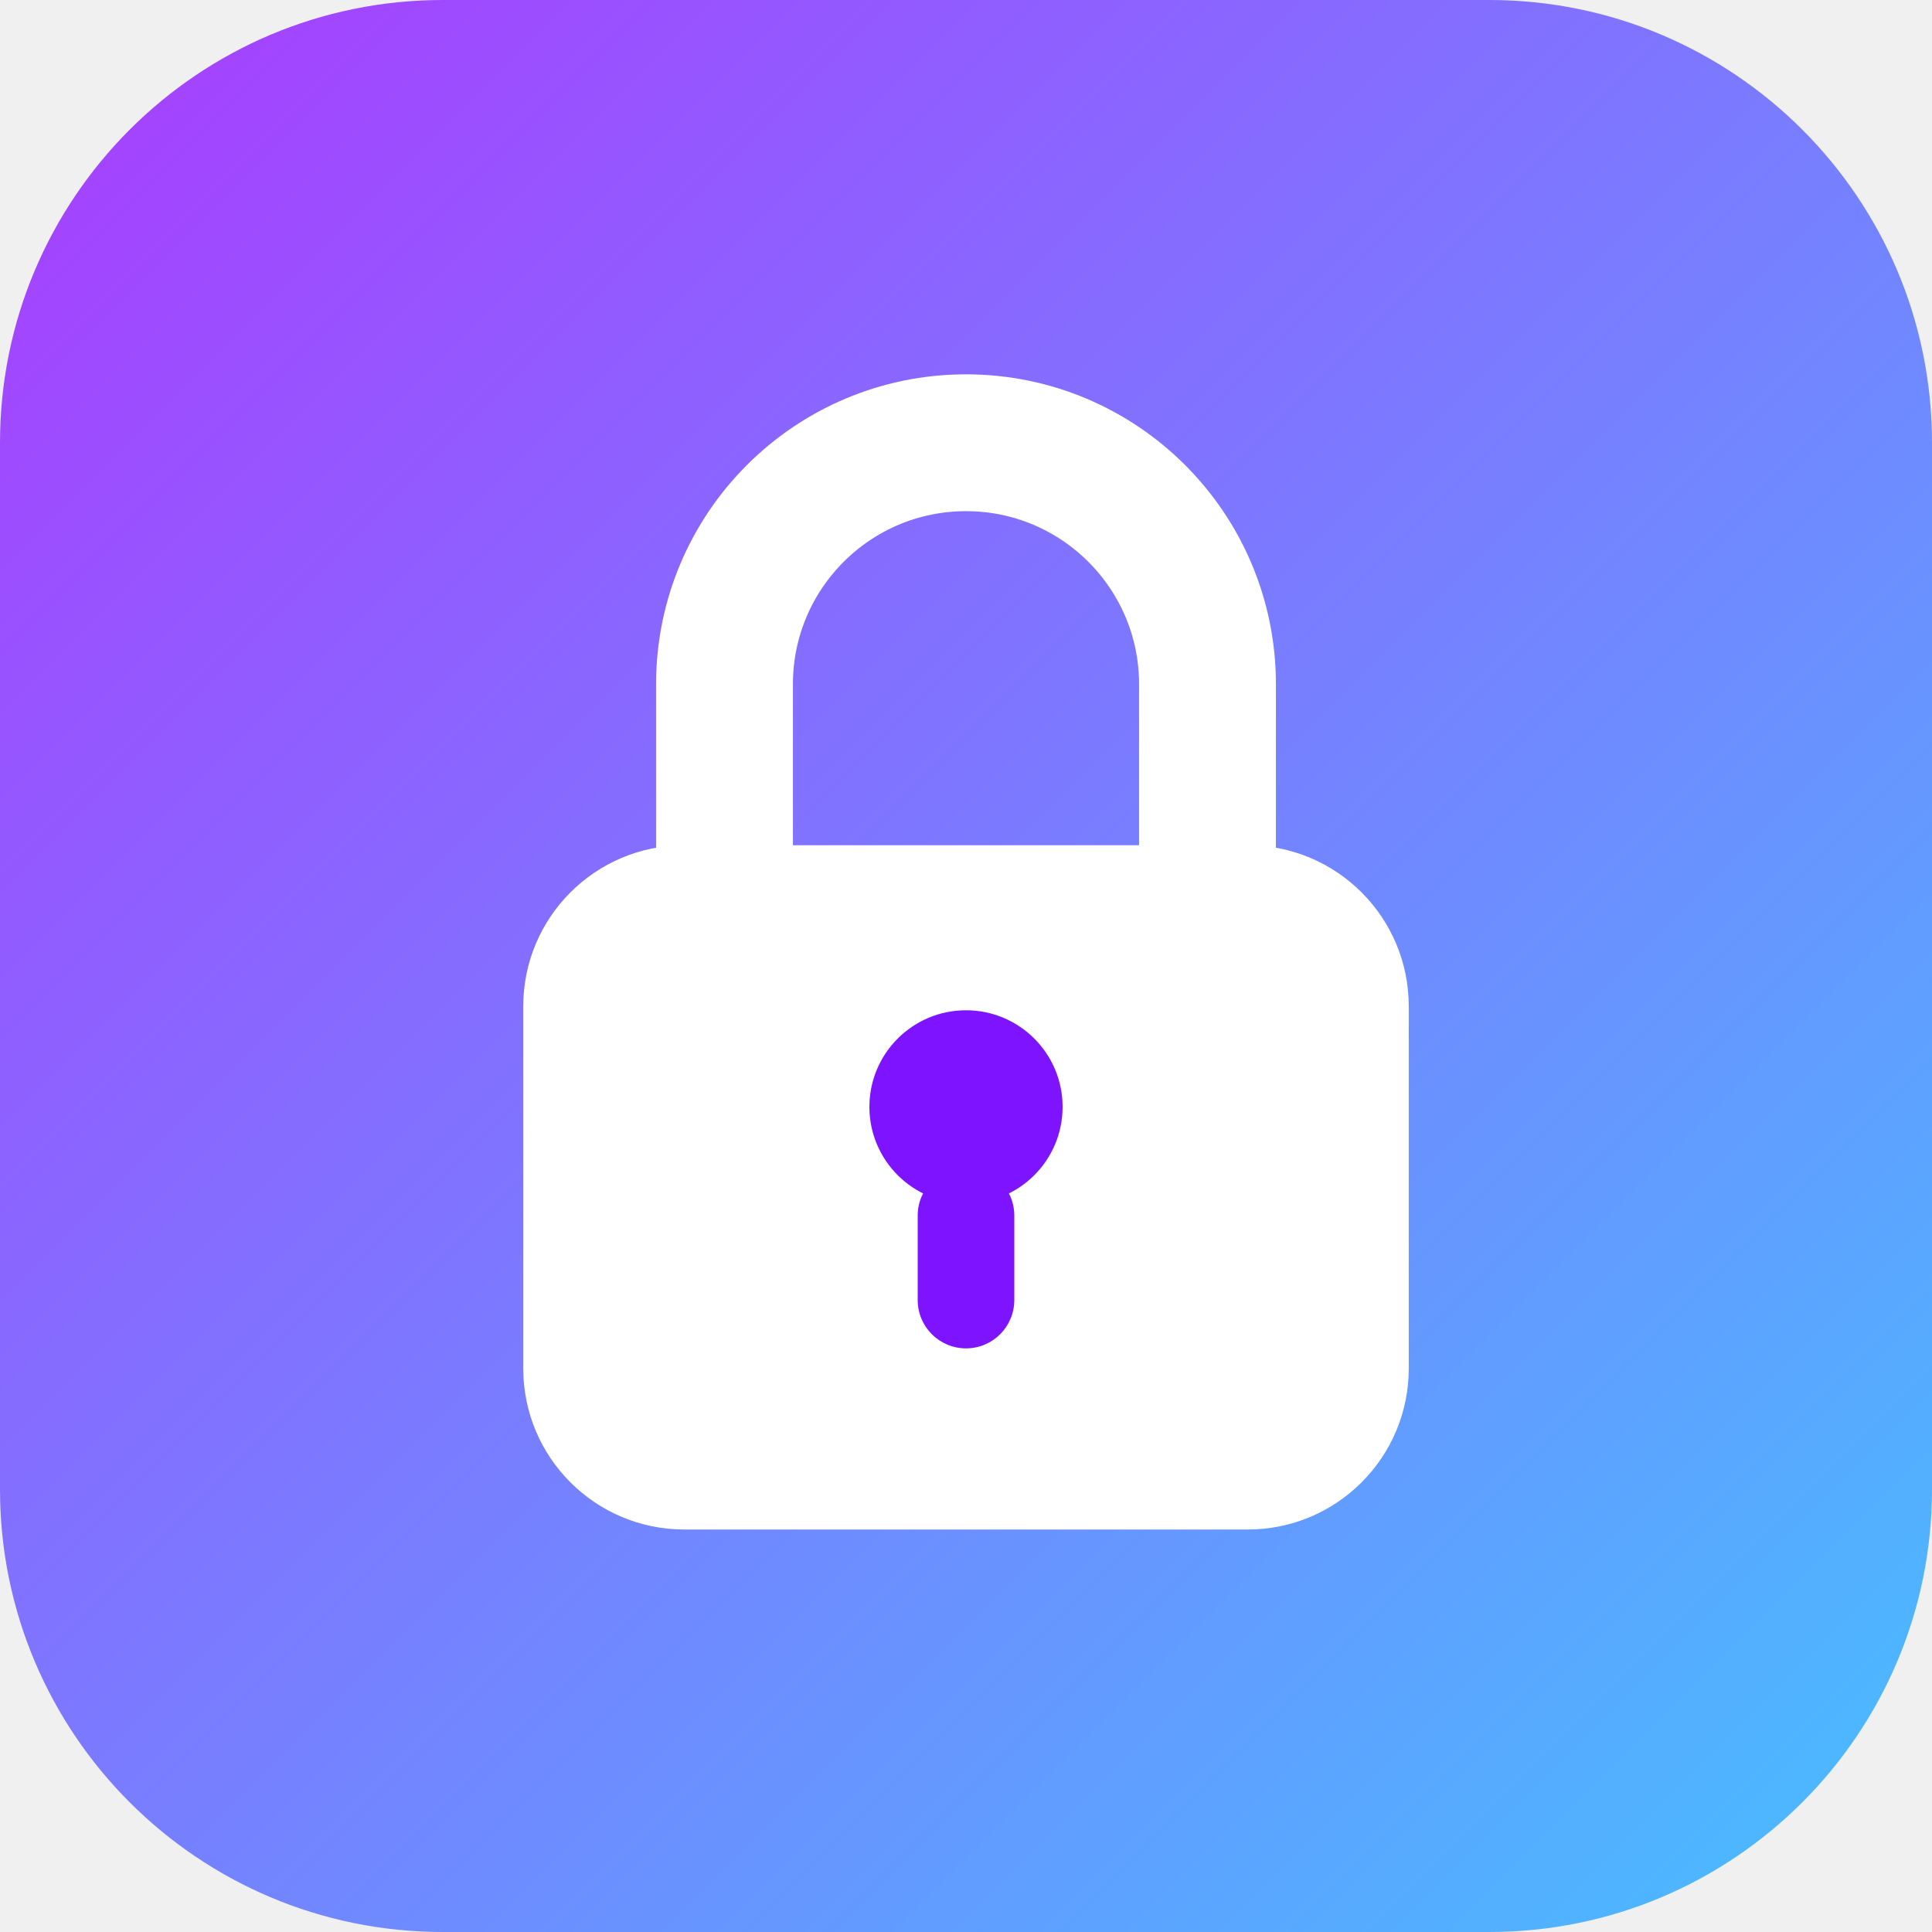
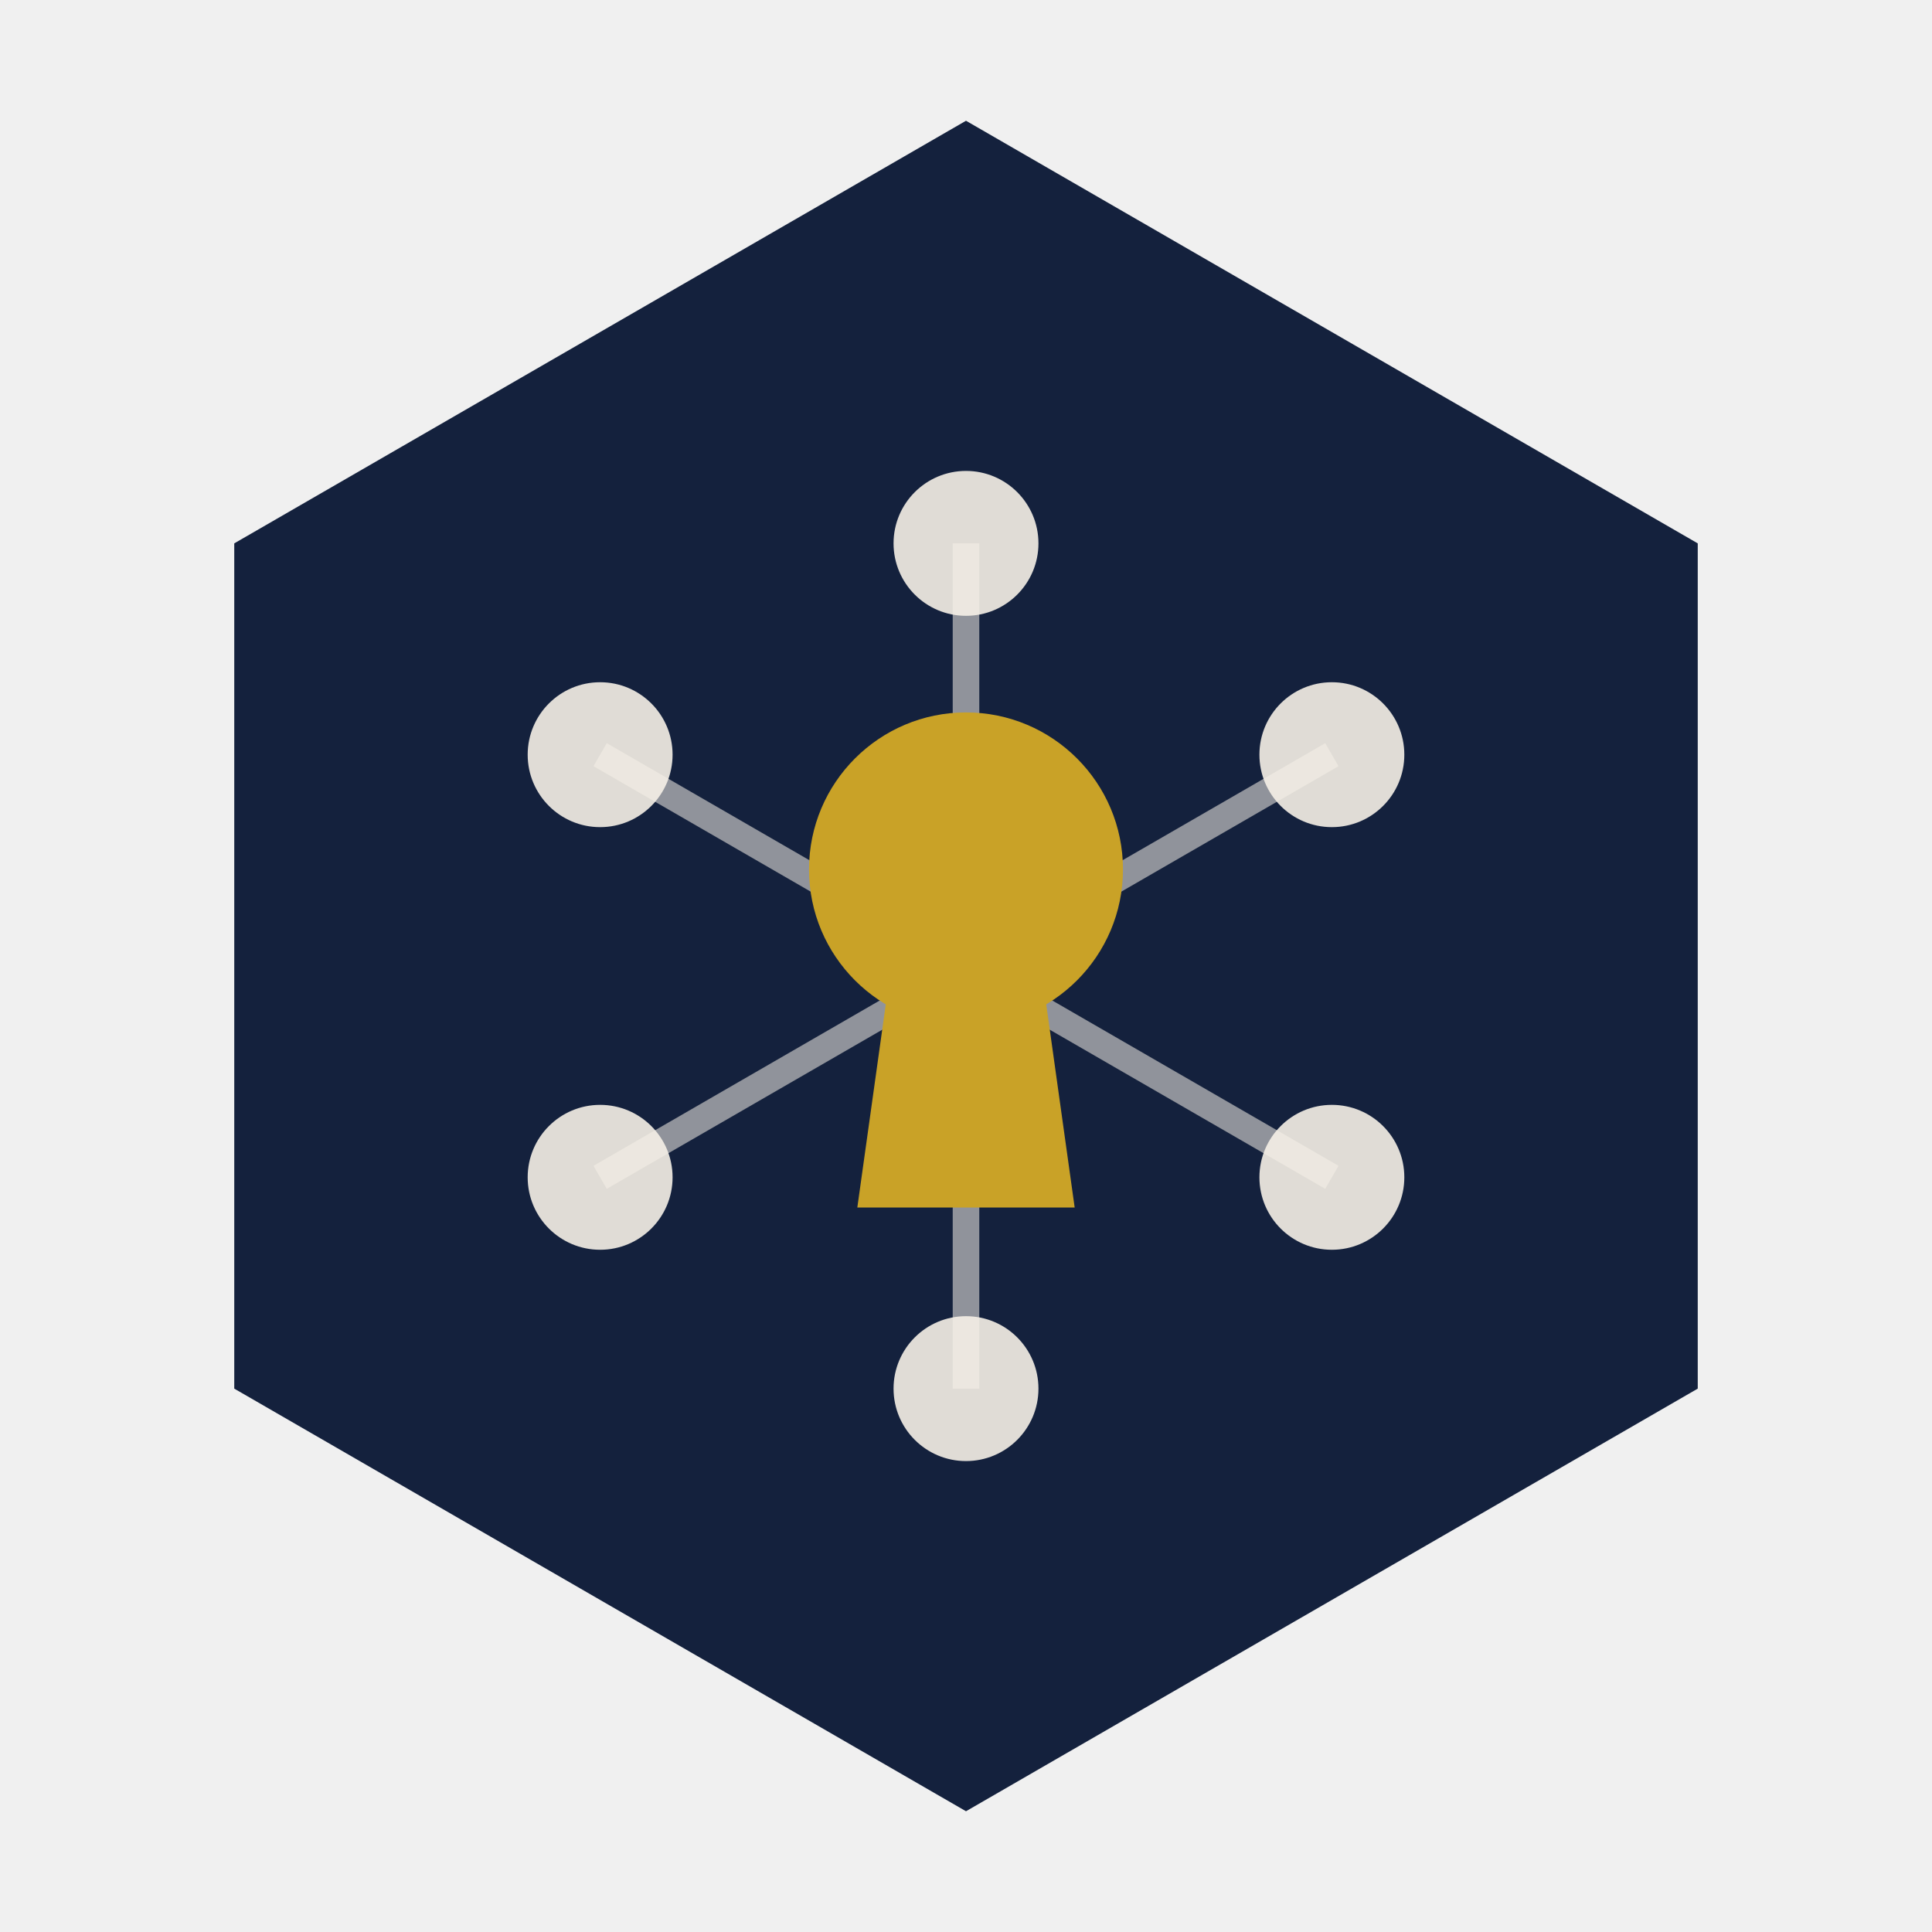
- <svg xmlns="http://www.w3.org/2000/svg" viewBox="0 0 48 48">
+ <svg xmlns="http://www.w3.org/2000/svg" width="64" height="64" viewBox="-72 -80 144 160">
  <defs>
-     <linearGradient id="bg" x1="0" y1="0" x2="48" y2="48" gradientUnits="userSpaceOnUse">
-       <stop offset="0" stop-color="#aa3bff" />
-       <stop offset="1" stop-color="#47bfff" />
-     </linearGradient>
+     <style>
+       .mark-bg { fill: #14213D; }
+       .mark-accent { fill: #C9A227; }
+     </style>
  </defs>
-   <rect width="48" height="48" rx="11" fill="url(#bg)" />
-   <path d="M18 22v-5a6 6 0 0 1 12 0v5" fill="none" stroke="#fff" stroke-width="3.4" stroke-linecap="round" />
-   <rect x="13" y="21" width="22" height="17" rx="4" fill="#fff" />
-   <circle cx="24" cy="27.5" r="2.4" fill="#7e14ff" />
-   <rect x="22.8" y="29" width="2.4" height="4.5" rx="1.2" fill="#7e14ff" />
+   <polygon class="mark-bg" points="0,-70 60.6,-35 60.6,35 0,70 -60.6,35 -60.6,-35" />
+   <g fill="#F6F1E7" opacity="0.9">
+     <circle cx="0" cy="-35" r="6" />
+     <circle cx="30.3" cy="-17.5" r="6" />
+     <circle cx="30.3" cy="17.5" r="6" />
+     <circle cx="0" cy="35" r="6" />
+     <circle cx="-30.3" cy="17.5" r="6" />
+     <circle cx="-30.3" cy="-17.5" r="6" />
+   </g>
+   <g stroke="#F6F1E7" stroke-width="2.2" opacity="0.55">
+     <line x1="0" y1="-35" x2="0" y2="0" />
+     <line x1="30.3" y1="-17.5" x2="0" y2="0" />
+     <line x1="30.3" y1="17.5" x2="0" y2="0" />
+     <line x1="0" y1="35" x2="0" y2="0" />
+     <line x1="-30.3" y1="17.5" x2="0" y2="0" />
+     <line x1="-30.3" y1="-17.5" x2="0" y2="0" />
+   </g>
+   <circle class="mark-accent" cx="0" cy="-8" r="13" />
+   <polygon class="mark-accent" points="-5.5,-5 5.5,-5 9,20 -9,20" />
</svg>
